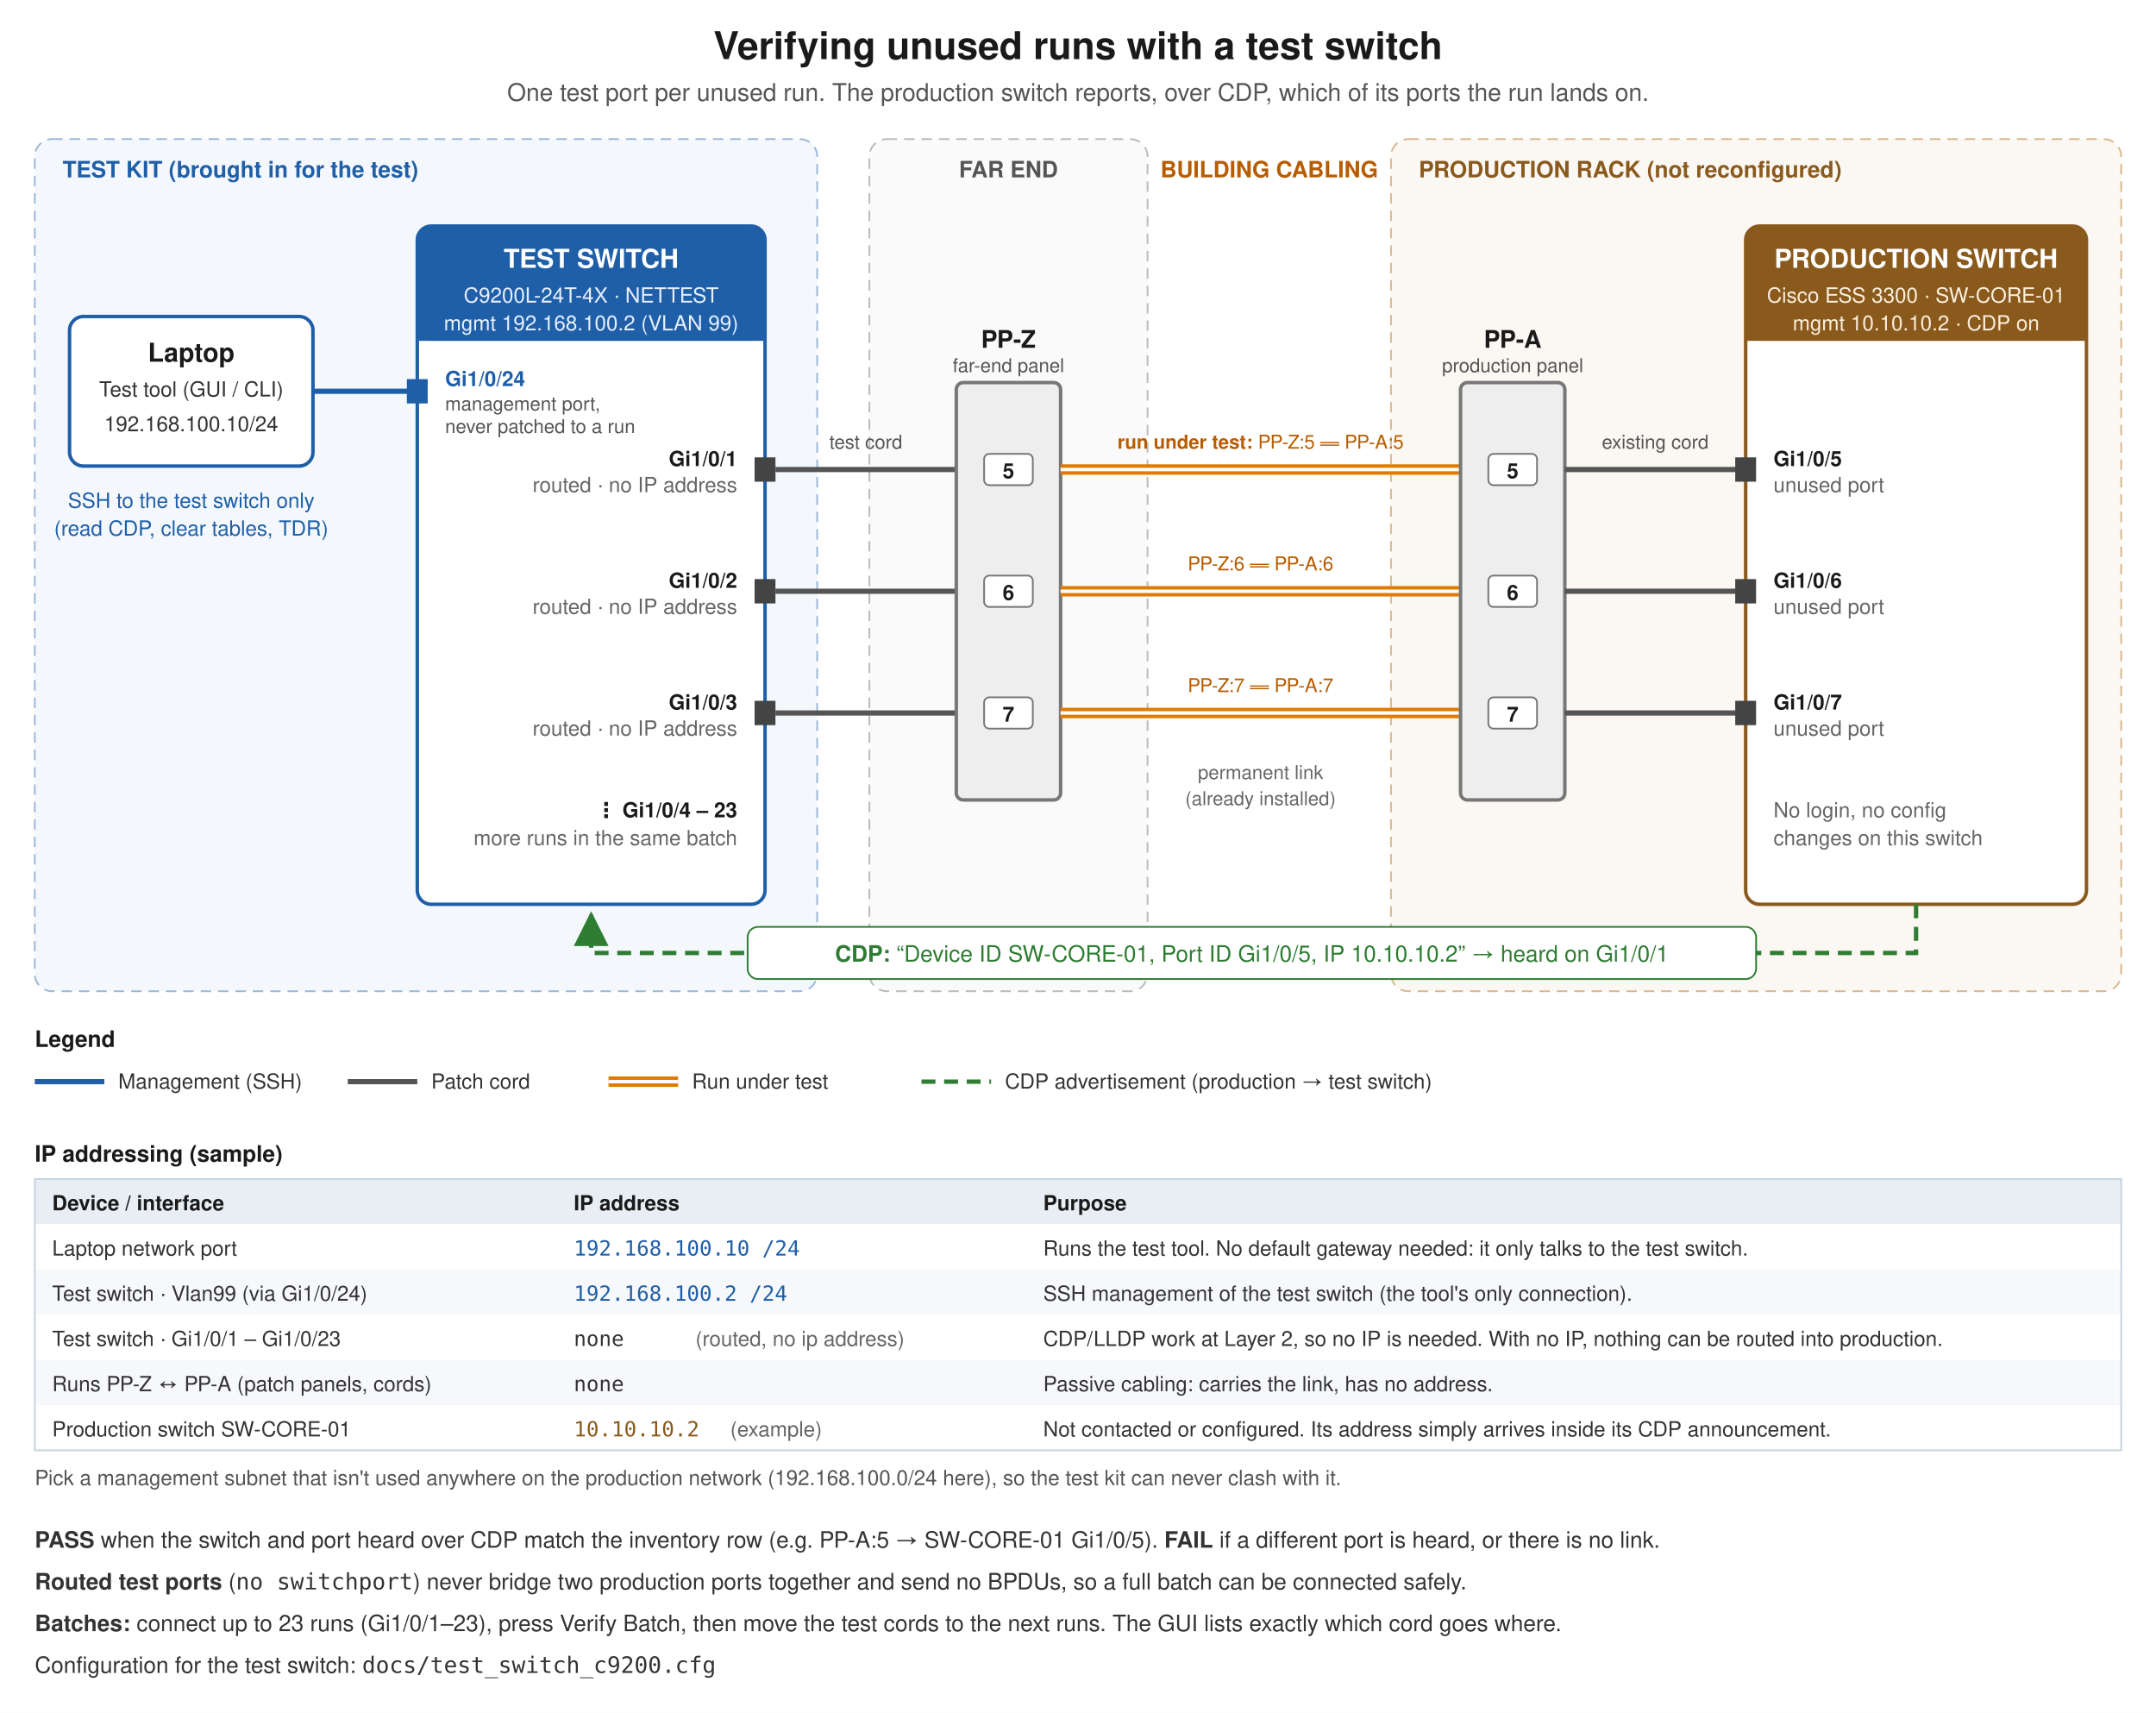
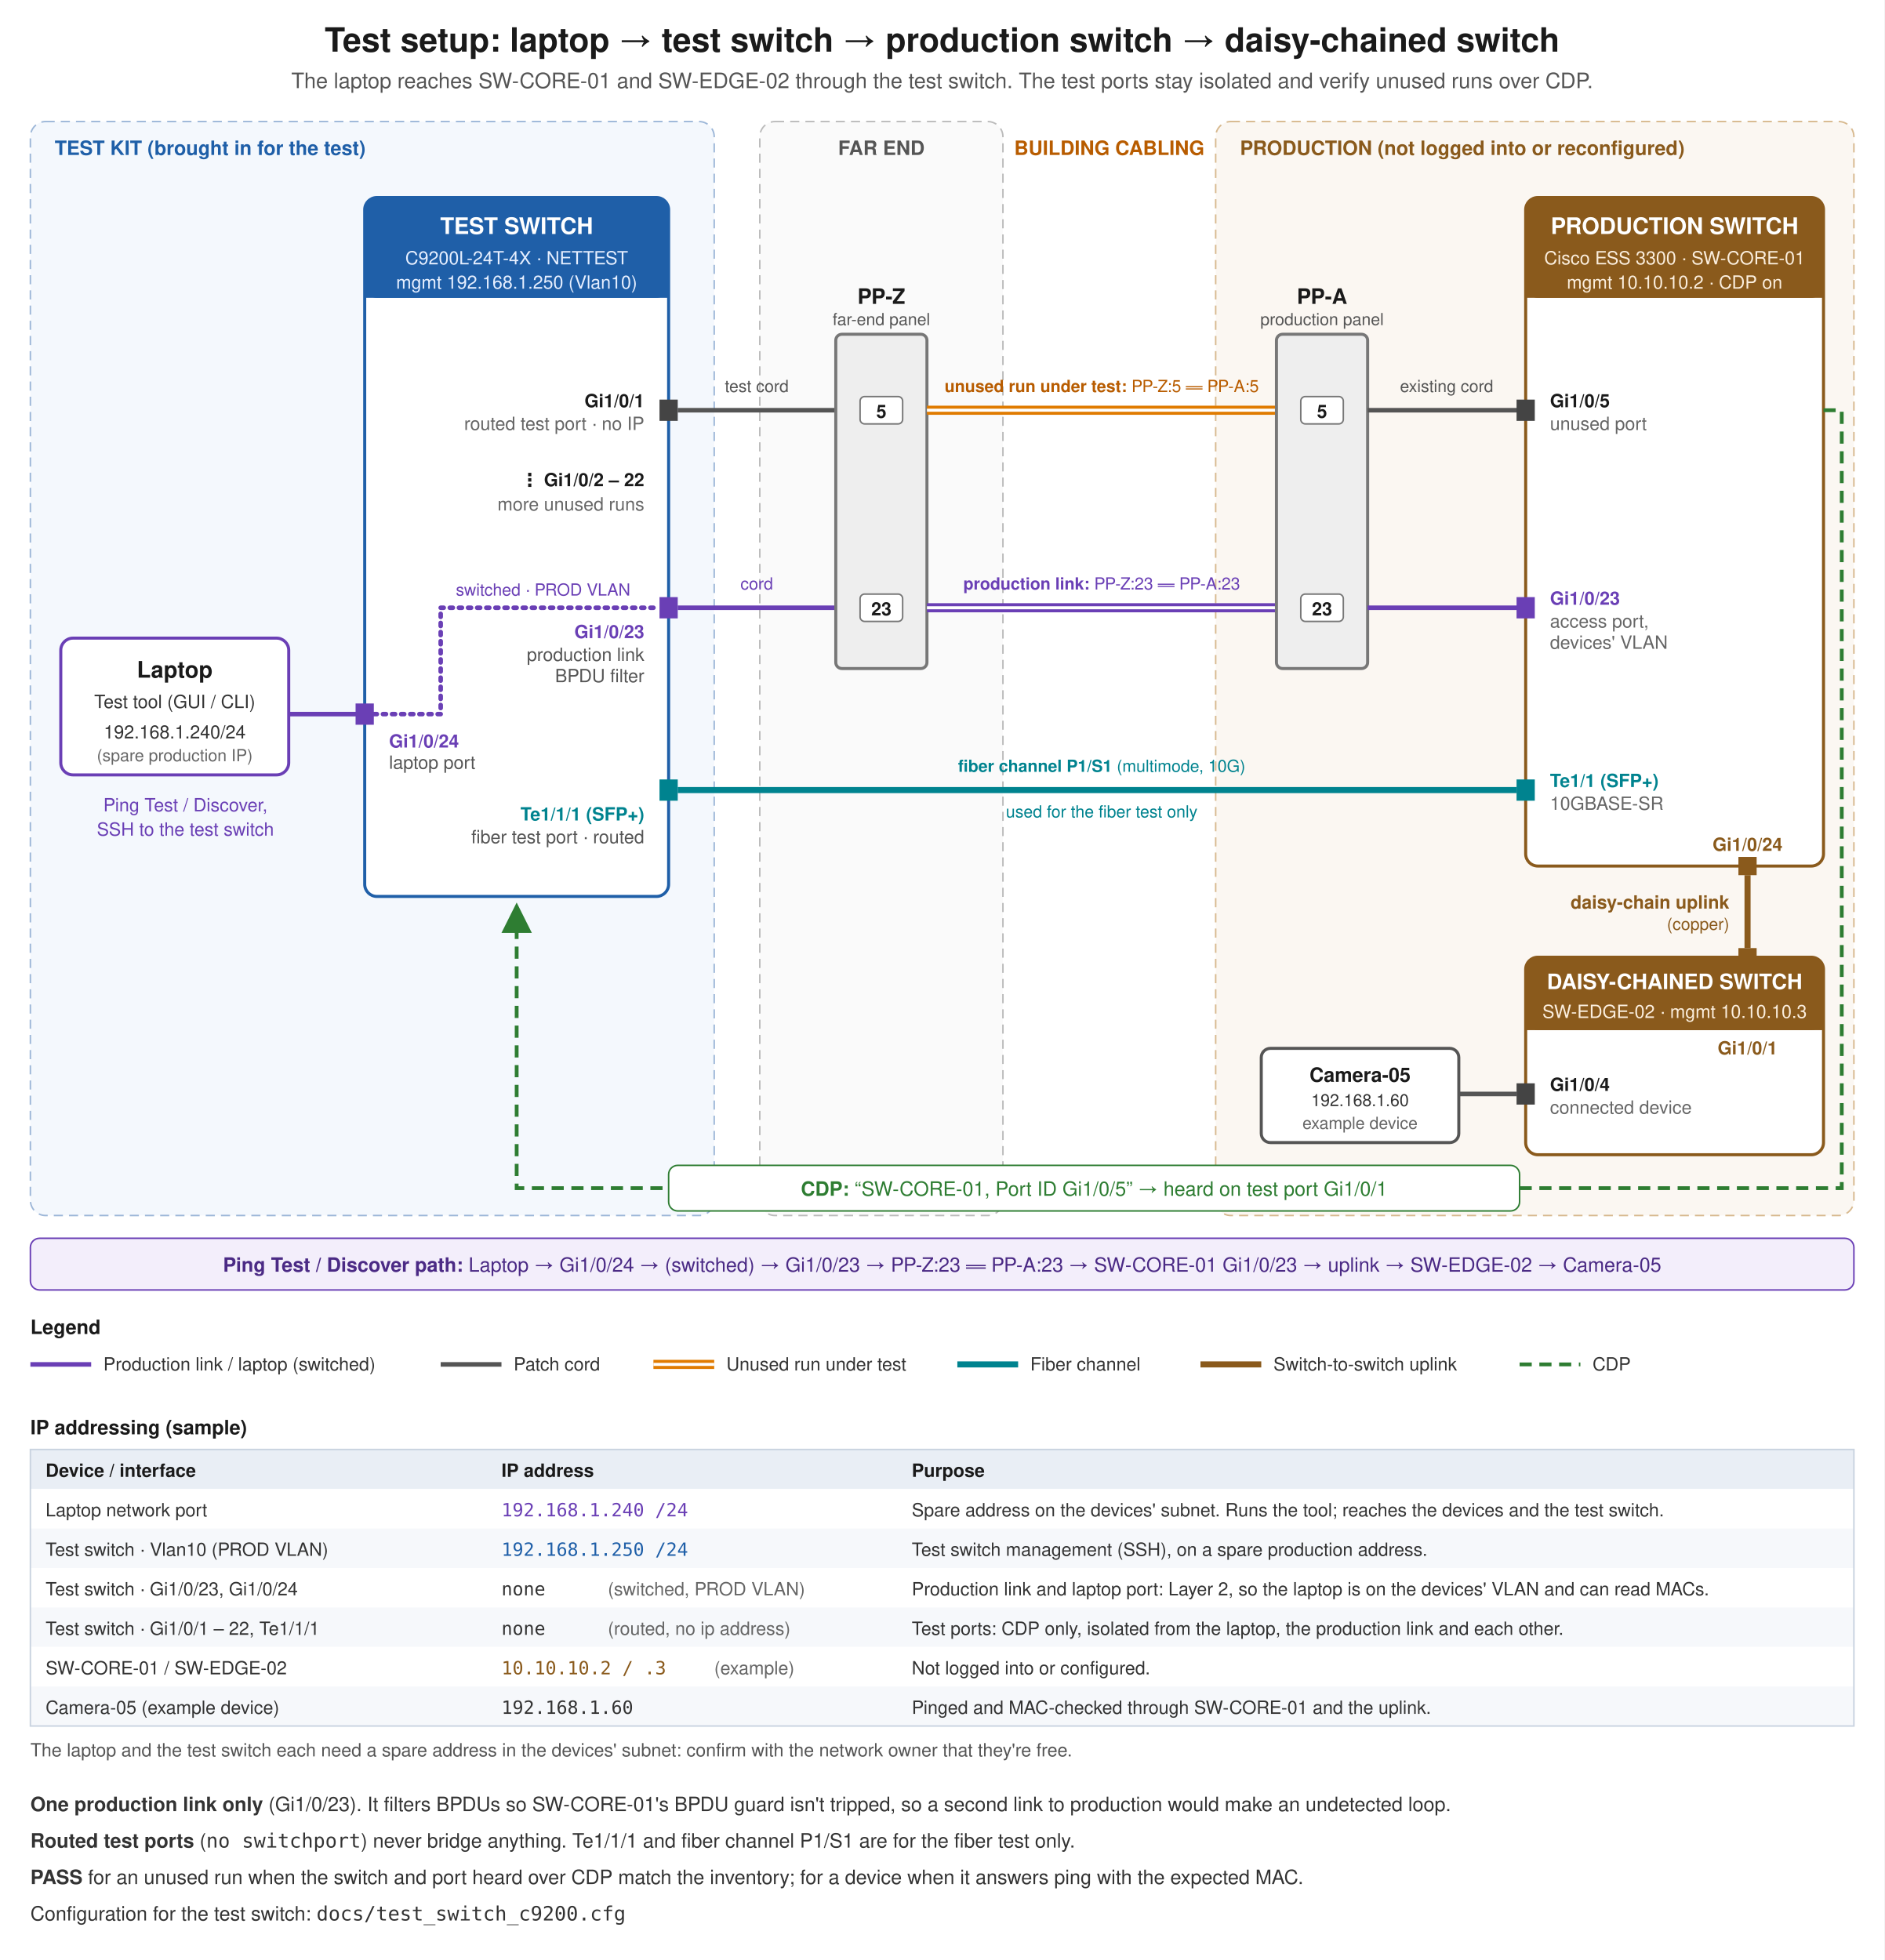
- <svg xmlns="http://www.w3.org/2000/svg" viewBox="0 0 1240 985" width="1240" height="985" font-family="Segoe UI, Helvetica, Arial, sans-serif">
+ <svg xmlns="http://www.w3.org/2000/svg" viewBox="0 0 1240 1290" width="1240" height="1290" font-family="Segoe UI, Helvetica, Arial, sans-serif">
  <defs>
    <marker id="arrow-cdp" viewBox="0 0 10 10" refX="9" refY="5" markerWidth="8" markerHeight="8" orient="auto-start-reverse">
      <path d="M0,0 L10,5 L0,10 z" fill="#2e7d32" />
    </marker>
-     <marker id="arrow-ssh" viewBox="0 0 10 10" refX="9" refY="5" markerWidth="7" markerHeight="7" orient="auto-start-reverse">
-       <path d="M0,0 L10,5 L0,10 z" fill="#1f5fa8" />
-     </marker>
  </defs>
-   <rect x="0" y="0" width="1240" height="985" fill="#ffffff" />
-   <text x="620" y="34" text-anchor="middle" font-size="22" font-weight="700" fill="#1a1a1a">Verifying unused runs with a test switch</text>
-   <text x="620" y="58" text-anchor="middle" font-size="14" fill="#555">One test port per unused run. The production switch reports, over CDP, which of its ports the run lands on.</text>
-   <rect x="20" y="80" width="450" height="490" rx="10" fill="#f4f8fd" stroke="#9db7d8" stroke-dasharray="6 4" />
+   <rect x="0" y="0" width="1240" height="1290" fill="#ffffff" />
+   <text x="620" y="34" text-anchor="middle" font-size="22" font-weight="700" fill="#1a1a1a">Test setup: laptop → test switch → production switch → daisy-chained switch</text>
+   <text x="620" y="58" text-anchor="middle" font-size="14" fill="#555">The laptop reaches SW-CORE-01 and SW-EDGE-02 through the test switch. The test ports stay isolated and verify unused runs over CDP.</text>
+   <rect x="20" y="80" width="450" height="720" rx="10" fill="#f4f8fd" stroke="#9db7d8" stroke-dasharray="6 4" />
  <text x="36" y="102" font-size="13" font-weight="700" fill="#1f5fa8">TEST KIT (brought in for the test)</text>
-   <rect x="500" y="80" width="160" height="490" rx="10" fill="#fafafa" stroke="#bbb" stroke-dasharray="6 4" />
+   <rect x="500" y="80" width="160" height="720" rx="10" fill="#fafafa" stroke="#bbb" stroke-dasharray="6 4" />
  <text x="580" y="102" text-anchor="middle" font-size="13" font-weight="700" fill="#555">FAR END</text>
-   <rect x="660" y="80" width="140" height="490" fill="none" />
  <text x="730" y="102" text-anchor="middle" font-size="13" font-weight="700" fill="#b85c00">BUILDING CABLING</text>
-   <rect x="800" y="80" width="420" height="490" rx="10" fill="#fbf7f2" stroke="#d7b98f" stroke-dasharray="6 4" />
-   <text x="816" y="102" font-size="13" font-weight="700" fill="#8a5a1c">PRODUCTION RACK (not reconfigured)</text>
-   <rect x="40" y="182" width="140" height="86" rx="8" fill="#ffffff" stroke="#1f5fa8" stroke-width="2" />
-   <text x="110" y="208" text-anchor="middle" font-size="15" font-weight="700" fill="#1a1a1a">Laptop</text>
-   <text x="110" y="228" text-anchor="middle" font-size="12" fill="#333">Test tool (GUI / CLI)</text>
-   <text x="110" y="248" text-anchor="middle" font-size="12" fill="#333">192.168.100.10/24</text>
-   <line x1="180" y1="225" x2="240" y2="225" stroke="#1f5fa8" stroke-width="3" />
-   <text x="110" y="292" text-anchor="middle" font-size="12" fill="#1f5fa8">SSH to the test switch only</text>
-   <text x="110" y="308" text-anchor="middle" font-size="12" fill="#1f5fa8">(read CDP, clear tables, TDR)</text>
-   <rect x="240" y="130" width="200" height="390" rx="8" fill="#ffffff" stroke="#1f5fa8" stroke-width="2" />
+   <rect x="800" y="80" width="420" height="720" rx="10" fill="#fbf7f2" stroke="#d7b98f" stroke-dasharray="6 4" />
+   <text x="816" y="102" font-size="13" font-weight="700" fill="#8a5a1c">PRODUCTION (not logged into or reconfigured)</text>
+   <rect x="40" y="420" width="150" height="90" rx="8" fill="#ffffff" stroke="#6a3fb5" stroke-width="2" />
+   <text x="115" y="446" text-anchor="middle" font-size="15" font-weight="700" fill="#1a1a1a">Laptop</text>
+   <text x="115" y="466" text-anchor="middle" font-size="12" fill="#333">Test tool (GUI / CLI)</text>
+   <text x="115" y="486" text-anchor="middle" font-size="12" fill="#333">192.168.1.240/24</text>
+   <text x="115" y="501" text-anchor="middle" font-size="11" fill="#666">(spare production IP)</text>
+   <line x1="190" y1="470" x2="240" y2="470" stroke="#6a3fb5" stroke-width="3" />
+   <text x="122" y="534" text-anchor="middle" font-size="12" fill="#6a3fb5">Ping Test / Discover,</text>
+   <text x="122" y="550" text-anchor="middle" font-size="12" fill="#6a3fb5">SSH to the test switch</text>
+   <rect x="240" y="130" width="200" height="460" rx="8" fill="#ffffff" stroke="#1f5fa8" stroke-width="2" />
  <rect x="240" y="130" width="200" height="66" rx="8" fill="#1f5fa8" />
  <rect x="240" y="180" width="200" height="16" fill="#1f5fa8" />
  <text x="340" y="154" text-anchor="middle" font-size="15" font-weight="700" fill="#ffffff">TEST SWITCH</text>
  <text x="340" y="174" text-anchor="middle" font-size="12" fill="#e6efff">C9200L-24T-4X · NETTEST</text>
-   <text x="340" y="190" text-anchor="middle" font-size="12" fill="#e6efff">mgmt 192.168.100.2 (VLAN 99)</text>
-   <rect x="234" y="218" width="12" height="14" fill="#1f5fa8" />
-   <text x="256" y="222" font-size="12" fill="#1f5fa8" font-weight="700">Gi1/0/24</text>
-   <text x="256" y="236" font-size="11" fill="#555">management port,</text>
-   <text x="256" y="249" font-size="11" fill="#555">never patched to a run</text>
+   <text x="340" y="190" text-anchor="middle" font-size="12" fill="#e6efff">mgmt 192.168.1.250 (Vlan10)</text>
+   <path d="M246,470 L290,470 L290,400 L434,400" fill="none" stroke="#6a3fb5" stroke-width="3" stroke-dasharray="2 4" stroke-linecap="round" />
+   <text x="300" y="392" font-size="11" fill="#6a3fb5">switched · PROD VLAN</text>
  <g font-size="12">
+     <rect x="234" y="463" width="12" height="14" fill="#6a3fb5" />
+     <text x="256" y="492" font-weight="700" fill="#6a3fb5">Gi1/0/24</text>
+     <text x="256" y="506" fill="#555">laptop port</text>
    <rect x="434" y="263" width="12" height="14" fill="#444" />
    <text x="424" y="268" text-anchor="end" font-weight="700" fill="#1a1a1a">Gi1/0/1</text>
-     <text x="424" y="283" text-anchor="end" fill="#666">routed · no IP address</text>
-     <rect x="434" y="333" width="12" height="14" fill="#444" />
-     <text x="424" y="338" text-anchor="end" font-weight="700" fill="#1a1a1a">Gi1/0/2</text>
-     <text x="424" y="353" text-anchor="end" fill="#666">routed · no IP address</text>
-     <rect x="434" y="403" width="12" height="14" fill="#444" />
-     <text x="424" y="408" text-anchor="end" font-weight="700" fill="#1a1a1a">Gi1/0/3</text>
-     <text x="424" y="423" text-anchor="end" fill="#666">routed · no IP address</text>
-     <text x="424" y="470" text-anchor="end" font-weight="700" fill="#1a1a1a">⋮  Gi1/0/4 – 23</text>
-     <text x="424" y="486" text-anchor="end" fill="#666">more runs in the same batch</text>
+     <text x="424" y="283" text-anchor="end" fill="#666">routed test port · no IP</text>
+     <text x="424" y="320" text-anchor="end" font-weight="700" fill="#1a1a1a">⋮  Gi1/0/2 – 22</text>
+     <text x="424" y="336" text-anchor="end" fill="#666">more unused runs</text>
+     <rect x="434" y="393" width="12" height="14" fill="#6a3fb5" />
+     <text x="424" y="420" text-anchor="end" font-weight="700" fill="#6a3fb5">Gi1/0/23</text>
+     <text x="424" y="435" text-anchor="end" fill="#555">production link</text>
+     <text x="424" y="449" text-anchor="end" fill="#555">BPDU filter</text>
+     <rect x="434" y="513" width="12" height="14" fill="#00838f" />
+     <text x="424" y="540" text-anchor="end" font-weight="700" fill="#00838f">Te1/1/1 (SFP+)</text>
+     <text x="424" y="555" text-anchor="end" fill="#555">fiber test port · routed</text>
  </g>
-   <g stroke="#555" stroke-width="3" fill="none">
-     <line x1="446" y1="270" x2="550" y2="270" />
-     <line x1="446" y1="340" x2="550" y2="340" />
-     <line x1="446" y1="410" x2="550" y2="410" />
-   </g>
+   <line x1="446" y1="270" x2="550" y2="270" stroke="#555" stroke-width="3" />
+   <line x1="446" y1="400" x2="550" y2="400" stroke="#6a3fb5" stroke-width="3" />
  <text x="498" y="258" text-anchor="middle" font-size="11" fill="#555">test cord</text>
-   <rect x="550" y="220" width="60" height="240" rx="4" fill="#eeeeee" stroke="#777" stroke-width="2" />
+   <text x="498" y="388" text-anchor="middle" font-size="11" fill="#6a3fb5">cord</text>
+   <rect x="550" y="220" width="60" height="220" rx="4" fill="#eeeeee" stroke="#777" stroke-width="2" />
  <text x="580" y="200" text-anchor="middle" font-size="14" font-weight="700" fill="#1a1a1a">PP-Z</text>
  <text x="580" y="214" text-anchor="middle" font-size="11" fill="#555">far-end panel</text>
  <g font-size="12" font-weight="700" fill="#1a1a1a" text-anchor="middle">
    <rect x="566" y="261" width="28" height="18" rx="3" fill="#fff" stroke="#777" />
    <text x="580" y="275">5</text>
-     <rect x="566" y="331" width="28" height="18" rx="3" fill="#fff" stroke="#777" />
-     <text x="580" y="345">6</text>
-     <rect x="566" y="401" width="28" height="18" rx="3" fill="#fff" stroke="#777" />
-     <text x="580" y="415">7</text>
+     <rect x="566" y="391" width="28" height="18" rx="3" fill="#fff" stroke="#777" />
+     <text x="580" y="405">23</text>
  </g>
-   <g stroke="#e07b00" stroke-width="6" fill="none">
-     <line x1="610" y1="270" x2="840" y2="270" />
-     <line x1="610" y1="340" x2="840" y2="340" />
-     <line x1="610" y1="410" x2="840" y2="410" />
-   </g>
-   <g stroke="#ffffff" stroke-width="2" fill="none">
-     <line x1="610" y1="270" x2="840" y2="270" />
-     <line x1="610" y1="340" x2="840" y2="340" />
-     <line x1="610" y1="410" x2="840" y2="410" />
-   </g>
+   <line x1="610" y1="270" x2="840" y2="270" stroke="#e07b00" stroke-width="6" />
+   <line x1="610" y1="270" x2="840" y2="270" stroke="#ffffff" stroke-width="2" />
  <text x="725" y="258" text-anchor="middle" font-size="11" fill="#b85c00">
-     <tspan font-weight="700">run under test:</tspan> PP-Z:5 ═ PP-A:5</text>
-   <text x="725" y="328" text-anchor="middle" font-size="11" fill="#b85c00">PP-Z:6 ═ PP-A:6</text>
-   <text x="725" y="398" text-anchor="middle" font-size="11" fill="#b85c00">PP-Z:7 ═ PP-A:7</text>
-   <text x="725" y="448" text-anchor="middle" font-size="11" fill="#666">permanent link</text>
-   <text x="725" y="463" text-anchor="middle" font-size="11" fill="#666">(already installed)</text>
-   <rect x="840" y="220" width="60" height="240" rx="4" fill="#eeeeee" stroke="#777" stroke-width="2" />
+     <tspan font-weight="700">unused run under test:</tspan> PP-Z:5 ═ PP-A:5</text>
+   <line x1="610" y1="400" x2="840" y2="400" stroke="#6a3fb5" stroke-width="6" />
+   <line x1="610" y1="400" x2="840" y2="400" stroke="#ffffff" stroke-width="2" />
+   <text x="725" y="388" text-anchor="middle" font-size="11" fill="#6a3fb5">
+     <tspan font-weight="700">production link:</tspan> PP-Z:23 ═ PP-A:23</text>
+   <line x1="446" y1="520" x2="998" y2="520" stroke="#00838f" stroke-width="4" />
+   <text x="725" y="508" text-anchor="middle" font-size="11" fill="#00838f">
+     <tspan font-weight="700">fiber channel P1/S1</tspan> (multimode, 10G)</text>
+   <text x="725" y="538" text-anchor="middle" font-size="11" fill="#00838f">used for the fiber test only</text>
+   <rect x="840" y="220" width="60" height="220" rx="4" fill="#eeeeee" stroke="#777" stroke-width="2" />
  <text x="870" y="200" text-anchor="middle" font-size="14" font-weight="700" fill="#1a1a1a">PP-A</text>
  <text x="870" y="214" text-anchor="middle" font-size="11" fill="#555">production panel</text>
  <g font-size="12" font-weight="700" fill="#1a1a1a" text-anchor="middle">
    <rect x="856" y="261" width="28" height="18" rx="3" fill="#fff" stroke="#777" />
    <text x="870" y="275">5</text>
-     <rect x="856" y="331" width="28" height="18" rx="3" fill="#fff" stroke="#777" />
-     <text x="870" y="345">6</text>
-     <rect x="856" y="401" width="28" height="18" rx="3" fill="#fff" stroke="#777" />
-     <text x="870" y="415">7</text>
+     <rect x="856" y="391" width="28" height="18" rx="3" fill="#fff" stroke="#777" />
+     <text x="870" y="405">23</text>
  </g>
-   <g stroke="#555" stroke-width="3" fill="none">
-     <line x1="900" y1="270" x2="1004" y2="270" />
-     <line x1="900" y1="340" x2="1004" y2="340" />
-     <line x1="900" y1="410" x2="1004" y2="410" />
-   </g>
+   <line x1="900" y1="270" x2="1004" y2="270" stroke="#555" stroke-width="3" />
+   <line x1="900" y1="400" x2="1004" y2="400" stroke="#6a3fb5" stroke-width="3" />
  <text x="952" y="258" text-anchor="middle" font-size="11" fill="#555">existing cord</text>
-   <rect x="1004" y="130" width="196" height="390" rx="8" fill="#ffffff" stroke="#8a5a1c" stroke-width="2" />
+   <rect x="1004" y="130" width="196" height="440" rx="8" fill="#ffffff" stroke="#8a5a1c" stroke-width="2" />
  <rect x="1004" y="130" width="196" height="66" rx="8" fill="#8a5a1c" />
  <rect x="1004" y="180" width="196" height="16" fill="#8a5a1c" />
  <text x="1102" y="154" text-anchor="middle" font-size="15" font-weight="700" fill="#ffffff">PRODUCTION SWITCH</text>
  <text x="1102" y="174" text-anchor="middle" font-size="12" fill="#fbeedd">Cisco ESS 3300 · SW-CORE-01</text>
  <text x="1102" y="190" text-anchor="middle" font-size="12" fill="#fbeedd">mgmt 10.10.10.2 · CDP on</text>
  <g font-size="12">
    <rect x="998" y="263" width="12" height="14" fill="#444" />
    <text x="1020" y="268" font-weight="700" fill="#1a1a1a">Gi1/0/5</text>
    <text x="1020" y="283" fill="#666">unused port</text>
-     <rect x="998" y="333" width="12" height="14" fill="#444" />
-     <text x="1020" y="338" font-weight="700" fill="#1a1a1a">Gi1/0/6</text>
-     <text x="1020" y="353" fill="#666">unused port</text>
-     <rect x="998" y="403" width="12" height="14" fill="#444" />
-     <text x="1020" y="408" font-weight="700" fill="#1a1a1a">Gi1/0/7</text>
-     <text x="1020" y="423" fill="#666">unused port</text>
-     <text x="1020" y="470" fill="#666">No login, no config</text>
-     <text x="1020" y="486" fill="#666">changes on this switch</text>
+     <rect x="998" y="393" width="12" height="14" fill="#6a3fb5" />
+     <text x="1020" y="398" font-weight="700" fill="#6a3fb5">Gi1/0/23</text>
+     <text x="1020" y="413" fill="#666">access port,</text>
+     <text x="1020" y="427" fill="#666">devices' VLAN</text>
+     <rect x="998" y="513" width="12" height="14" fill="#00838f" />
+     <text x="1020" y="518" font-weight="700" fill="#00838f">Te1/1 (SFP+)</text>
+     <text x="1020" y="533" fill="#666">10GBASE-SR</text>
+     <text x="1150" y="560" text-anchor="middle" font-weight="700" fill="#8a5a1c">Gi1/0/24</text>
  </g>
-   <path d="M1102,520 L1102,548 L340,548 L340,526" fill="none" stroke="#2e7d32" stroke-width="2.5" stroke-dasharray="8 5" marker-end="url(#arrow-cdp)" />
-   <rect x="430" y="533" width="580" height="30" rx="6" fill="#ffffff" stroke="#2e7d32" />
-   <text x="720" y="553" text-anchor="middle" font-size="13" fill="#2e7d32">
-     <tspan font-weight="700">CDP:</tspan> “Device ID SW-CORE-01, Port ID Gi1/0/5, IP 10.10.10.2” → heard on Gi1/0/1</text>
+   <rect x="1144" y="564" width="12" height="12" fill="#8a5a1c" />
+   <line x1="1150" y1="576" x2="1150" y2="624" stroke="#8a5a1c" stroke-width="4" />
+   <rect x="1144" y="624" width="12" height="12" fill="#8a5a1c" />
+   <text x="1138" y="598" text-anchor="end" font-size="12" font-weight="700" fill="#8a5a1c">daisy-chain uplink</text>
+   <text x="1138" y="612" text-anchor="end" font-size="11" fill="#8a5a1c">(copper)</text>
+   <rect x="1004" y="630" width="196" height="130" rx="8" fill="#ffffff" stroke="#8a5a1c" stroke-width="2" />
+   <rect x="1004" y="630" width="196" height="48" rx="8" fill="#8a5a1c" />
+   <rect x="1004" y="662" width="196" height="16" fill="#8a5a1c" />
+   <text x="1102" y="651" text-anchor="middle" font-size="14" font-weight="700" fill="#ffffff">DAISY-CHAINED SWITCH</text>
+   <text x="1102" y="670" text-anchor="middle" font-size="12" fill="#fbeedd">SW-EDGE-02 · mgmt 10.10.10.3</text>
+   <g font-size="12">
+     <text x="1150" y="694" text-anchor="middle" font-weight="700" fill="#8a5a1c">Gi1/0/1</text>
+     <rect x="998" y="713" width="12" height="14" fill="#444" />
+     <text x="1020" y="718" font-weight="700" fill="#1a1a1a">Gi1/0/4</text>
+     <text x="1020" y="733" fill="#666">connected device</text>
+   </g>
+   <rect x="830" y="690" width="130" height="62" rx="6" fill="#ffffff" stroke="#555" stroke-width="2" />
+   <text x="895" y="712" text-anchor="middle" font-size="13" font-weight="700" fill="#1a1a1a">Camera-05</text>
+   <text x="895" y="728" text-anchor="middle" font-size="11" fill="#333">192.168.1.60</text>
+   <text x="895" y="743" text-anchor="middle" font-size="11" fill="#666">example device</text>
+   <line x1="960" y1="720" x2="998" y2="720" stroke="#555" stroke-width="3" />
+   <path d="M1200,270 L1212,270 L1212,782 L340,782 L340,596" fill="none" stroke="#2e7d32" stroke-width="2.5" stroke-dasharray="8 5" marker-end="url(#arrow-cdp)" />
+   <rect x="440" y="767" width="560" height="30" rx="6" fill="#ffffff" stroke="#2e7d32" />
+   <text x="720" y="787" text-anchor="middle" font-size="13" fill="#2e7d32">
+     <tspan font-weight="700">CDP:</tspan> “SW-CORE-01, Port ID Gi1/0/5” → heard on test port Gi1/0/1</text>
+   <rect x="20" y="815" width="1200" height="34" rx="6" fill="#f3eefb" stroke="#6a3fb5" />
+   <text x="620" y="837" text-anchor="middle" font-size="13" fill="#4b2a85">
+     <tspan font-weight="700">Ping Test / Discover path:</tspan> Laptop → Gi1/0/24 → (switched) → Gi1/0/23 → PP-Z:23 ═ PP-A:23 → SW-CORE-01 Gi1/0/23 → uplink → SW-EDGE-02 → Camera-05</text>
  <g font-size="12" fill="#333">
-     <text x="20" y="602" font-size="13" font-weight="700" fill="#1a1a1a">Legend</text>
-     <line x1="20" y1="622" x2="60" y2="622" stroke="#1f5fa8" stroke-width="3" />
-     <text x="68" y="626">Management (SSH)</text>
-     <line x1="200" y1="622" x2="240" y2="622" stroke="#555" stroke-width="3" />
-     <text x="248" y="626">Patch cord</text>
-     <line x1="350" y1="622" x2="390" y2="622" stroke="#e07b00" stroke-width="6" />
-     <line x1="350" y1="622" x2="390" y2="622" stroke="#fff" stroke-width="2" />
-     <text x="398" y="626">Run under test</text>
-     <line x1="530" y1="622" x2="570" y2="622" stroke="#2e7d32" stroke-width="2.5" stroke-dasharray="8 5" />
-     <text x="578" y="626">CDP advertisement (production → test switch)</text>
+     <text x="20" y="878" font-size="13" font-weight="700" fill="#1a1a1a">Legend</text>
+     <line x1="20" y1="898" x2="60" y2="898" stroke="#6a3fb5" stroke-width="3" />
+     <text x="68" y="902">Production link / laptop (switched)</text>
+     <line x1="290" y1="898" x2="330" y2="898" stroke="#555" stroke-width="3" />
+     <text x="338" y="902">Patch cord</text>
+     <line x1="430" y1="898" x2="470" y2="898" stroke="#e07b00" stroke-width="6" />
+     <line x1="430" y1="898" x2="470" y2="898" stroke="#fff" stroke-width="2" />
+     <text x="478" y="902">Unused run under test</text>
+     <line x1="630" y1="898" x2="670" y2="898" stroke="#00838f" stroke-width="4" />
+     <text x="678" y="902">Fiber channel</text>
+     <line x1="790" y1="898" x2="830" y2="898" stroke="#8a5a1c" stroke-width="4" />
+     <text x="838" y="902">Switch-to-switch uplink</text>
+     <line x1="1000" y1="898" x2="1040" y2="898" stroke="#2e7d32" stroke-width="2.5" stroke-dasharray="8 5" />
+     <text x="1048" y="902">CDP</text>
  </g>
  <g font-size="12" fill="#333">
-     <text x="20" y="668" font-size="13" font-weight="700" fill="#1a1a1a">IP addressing (sample)</text>
-     <rect x="20" y="678" width="1200" height="26" fill="#e9eef5" />
-     <text x="30" y="696" font-weight="700" fill="#1a1a1a">Device / interface</text>
-     <text x="330" y="696" font-weight="700" fill="#1a1a1a">IP address</text>
-     <text x="600" y="696" font-weight="700" fill="#1a1a1a">Purpose</text>
-     <rect x="20" y="704" width="1200" height="26" fill="#ffffff" />
-     <text x="30" y="722">Laptop network port</text>
-     <text x="330" y="722" font-family="Consolas, monospace" fill="#1f5fa8">192.168.100.10 /24</text>
-     <text x="600" y="722">Runs the test tool. No default gateway needed: it only talks to the test switch.</text>
-     <rect x="20" y="730" width="1200" height="26" fill="#f6f8fb" />
-     <text x="30" y="748">Test switch · Vlan99 (via Gi1/0/24)</text>
-     <text x="330" y="748" font-family="Consolas, monospace" fill="#1f5fa8">192.168.100.2 /24</text>
-     <text x="600" y="748">SSH management of the test switch (the tool's only connection).</text>
-     <rect x="20" y="756" width="1200" height="26" fill="#ffffff" />
-     <text x="30" y="774">Test switch · Gi1/0/1 – Gi1/0/23</text>
-     <text x="330" y="774" font-family="Consolas, monospace">none</text>
-     <text x="400" y="774" fill="#666">(routed, no ip address)</text>
-     <text x="600" y="774">CDP/LLDP work at Layer 2, so no IP is needed. With no IP, nothing can be routed into production.</text>
-     <rect x="20" y="782" width="1200" height="26" fill="#f6f8fb" />
-     <text x="30" y="800">Runs PP-Z ↔ PP-A (patch panels, cords)</text>
-     <text x="330" y="800" font-family="Consolas, monospace">none</text>
-     <text x="600" y="800">Passive cabling: carries the link, has no address.</text>
-     <rect x="20" y="808" width="1200" height="26" fill="#ffffff" />
-     <text x="30" y="826">Production switch SW-CORE-01</text>
-     <text x="330" y="826" font-family="Consolas, monospace" fill="#8a5a1c">10.10.10.2</text>
-     <text x="420" y="826" fill="#666">(example)</text>
-     <text x="600" y="826">Not contacted or configured. Its address simply arrives inside its CDP announcement.</text>
-     <rect x="20" y="678" width="1200" height="156" fill="none" stroke="#c9d3e0" />
-     <text x="20" y="854" fill="#555">Pick a management subnet that isn't used anywhere on the production network (192.168.100.0/24 here), so the test kit can never clash with it.</text>
+     <text x="20" y="944" font-size="13" font-weight="700" fill="#1a1a1a">IP addressing (sample)</text>
+     <rect x="20" y="954" width="1200" height="26" fill="#e9eef5" />
+     <text x="30" y="972" font-weight="700" fill="#1a1a1a">Device / interface</text>
+     <text x="330" y="972" font-weight="700" fill="#1a1a1a">IP address</text>
+     <text x="600" y="972" font-weight="700" fill="#1a1a1a">Purpose</text>
+     <rect x="20" y="980" width="1200" height="26" fill="#ffffff" />
+     <text x="30" y="998">Laptop network port</text>
+     <text x="330" y="998" font-family="Consolas, monospace" fill="#6a3fb5">192.168.1.240 /24</text>
+     <text x="600" y="998">Spare address on the devices' subnet. Runs the tool; reaches the devices and the test switch.</text>
+     <rect x="20" y="1006" width="1200" height="26" fill="#f6f8fb" />
+     <text x="30" y="1024">Test switch · Vlan10 (PROD VLAN)</text>
+     <text x="330" y="1024" font-family="Consolas, monospace" fill="#1f5fa8">192.168.1.250 /24</text>
+     <text x="600" y="1024">Test switch management (SSH), on a spare production address.</text>
+     <rect x="20" y="1032" width="1200" height="26" fill="#ffffff" />
+     <text x="30" y="1050">Test switch · Gi1/0/23, Gi1/0/24</text>
+     <text x="330" y="1050" font-family="Consolas, monospace">none</text>
+     <text x="400" y="1050" fill="#666">(switched, PROD VLAN)</text>
+     <text x="600" y="1050">Production link and laptop port: Layer 2, so the laptop is on the devices' VLAN and can read MACs.</text>
+     <rect x="20" y="1058" width="1200" height="26" fill="#f6f8fb" />
+     <text x="30" y="1076">Test switch · Gi1/0/1 – 22, Te1/1/1</text>
+     <text x="330" y="1076" font-family="Consolas, monospace">none</text>
+     <text x="400" y="1076" fill="#666">(routed, no ip address)</text>
+     <text x="600" y="1076">Test ports: CDP only, isolated from the laptop, the production link and each other.</text>
+     <rect x="20" y="1084" width="1200" height="26" fill="#ffffff" />
+     <text x="30" y="1102">SW-CORE-01 / SW-EDGE-02</text>
+     <text x="330" y="1102" font-family="Consolas, monospace" fill="#8a5a1c">10.10.10.2 / .3</text>
+     <text x="470" y="1102" fill="#666">(example)</text>
+     <text x="600" y="1102">Not logged into or configured.</text>
+     <rect x="20" y="1110" width="1200" height="26" fill="#f6f8fb" />
+     <text x="30" y="1128">Camera-05 (example device)</text>
+     <text x="330" y="1128" font-family="Consolas, monospace">192.168.1.60</text>
+     <text x="600" y="1128">Pinged and MAC-checked through SW-CORE-01 and the uplink.</text>
+     <rect x="20" y="954" width="1200" height="182" fill="none" stroke="#c9d3e0" />
+     <text x="20" y="1156" fill="#555">The laptop and the test switch each need a spare address in the devices' subnet: confirm with the network owner that they're free.</text>
  </g>
  <g font-size="13" fill="#333">
-     <text x="20" y="890">
-       <tspan font-weight="700">PASS</tspan> when the switch and port heard over CDP match the inventory row (e.g. PP-A:5 → SW-CORE-01 Gi1/0/5). <tspan font-weight="700">FAIL</tspan> if a different port is heard, or there is no link.</text>
-     <text x="20" y="914">
-       <tspan font-weight="700">Routed test ports</tspan> (<tspan font-family="Consolas, monospace">no switchport</tspan>) never bridge two production ports together and send no BPDUs, so a full batch can be connected safely.</text>
-     <text x="20" y="938">
-       <tspan font-weight="700">Batches:</tspan> connect up to 23 runs (Gi1/0/1–23), press Verify Batch, then move the test cords to the next runs. The GUI lists exactly which cord goes where.</text>
-     <text x="20" y="962">Configuration for the test switch: <tspan font-family="Consolas, monospace">docs/test_switch_c9200.cfg</tspan>
+     <text x="20" y="1192">
+       <tspan font-weight="700">One production link only</tspan> (Gi1/0/23). It filters BPDUs so SW-CORE-01's BPDU guard isn't tripped, so a second link to production would make an undetected loop.</text>
+     <text x="20" y="1216">
+       <tspan font-weight="700">Routed test ports</tspan> (<tspan font-family="Consolas, monospace">no switchport</tspan>) never bridge anything. Te1/1/1 and fiber channel P1/S1 are for the fiber test only.</text>
+     <text x="20" y="1240">
+       <tspan font-weight="700">PASS</tspan> for an unused run when the switch and port heard over CDP match the inventory; for a device when it answers ping with the expected MAC.</text>
+     <text x="20" y="1264">Configuration for the test switch: <tspan font-family="Consolas, monospace">docs/test_switch_c9200.cfg</tspan>
    </text>
  </g>
</svg>
